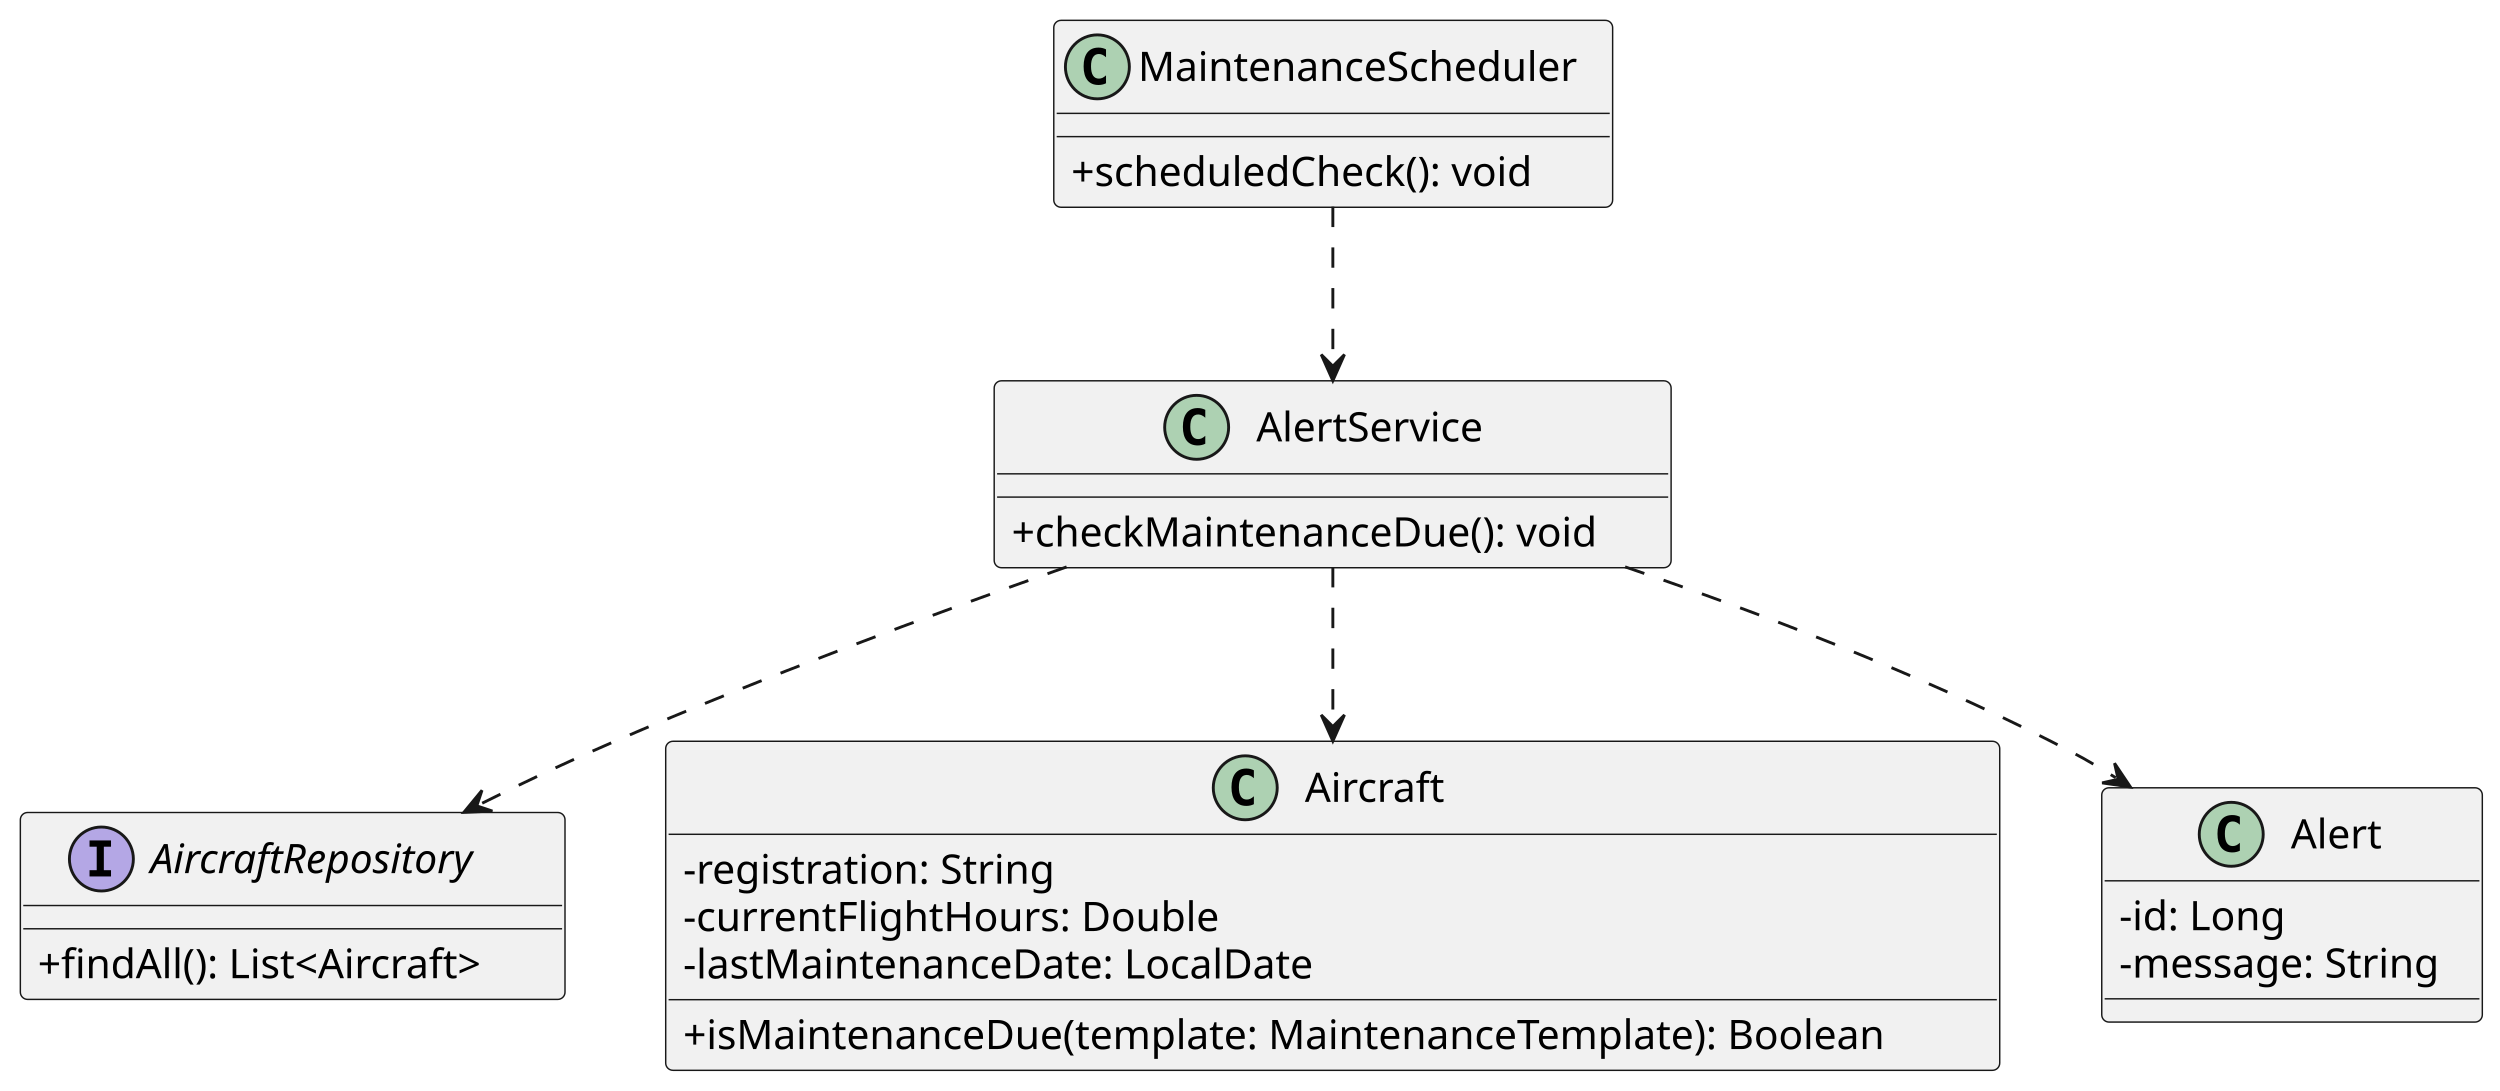
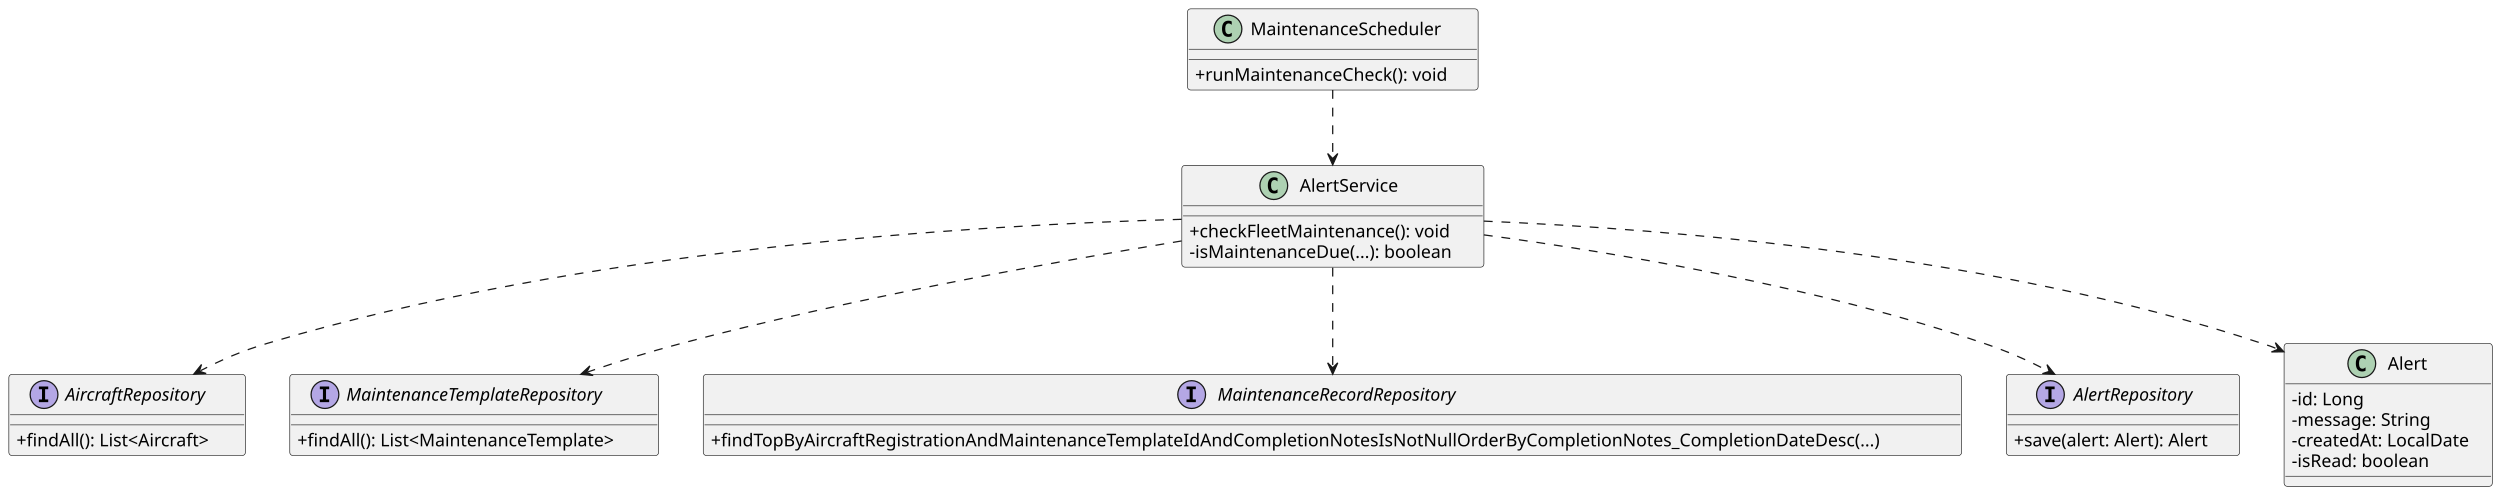
- <svg xmlns="http://www.w3.org/2000/svg" contentStyleType="text/css" data-diagram-type="CLASS" height="375px" preserveAspectRatio="none" style="width:860px;height:375px;background:#FFFFFF;" version="1.1" viewBox="0 0 860 375" width="860px" zoomAndPan="magnify">
+ <svg xmlns="http://www.w3.org/2000/svg" contentStyleType="text/css" data-diagram-type="CLASS" height="392px" preserveAspectRatio="none" style="width:1980px;height:392px;background:#FFFFFF;" version="1.1" viewBox="0 0 1980 392" width="1980px" zoomAndPan="magnify">
  <defs />
  <g>
    <g class="entity" data-qualified-name="MaintenanceScheduler" data-source-line="3" id="ent0002">
-       <rect fill="#F1F1F1" height="64.297" rx="2.5" ry="2.5" style="stroke:#181818;stroke-width:0.5;" width="192.248" x="362.5" y="7" />
-       <ellipse cx="377.5" cy="23" fill="#ADD1B2" rx="11" ry="11" style="stroke:#181818;stroke-width:1;" />
-       <path d="M380.469,28.641 Q379.891,28.938 379.25,29.078 Q378.609,29.234 377.906,29.234 Q375.406,29.234 374.078,27.594 Q372.766,25.938 372.766,22.812 Q372.766,19.688 374.078,18.031 Q375.406,16.375 377.906,16.375 Q378.609,16.375 379.25,16.531 Q379.906,16.688 380.469,16.984 L380.469,19.703 Q379.844,19.125 379.25,18.859 Q378.656,18.578 378.031,18.578 Q376.688,18.578 376,19.656 Q375.312,20.719 375.312,22.812 Q375.312,24.906 376,25.984 Q376.688,27.047 378.031,27.047 Q378.656,27.047 379.25,26.781 Q379.844,26.5 380.469,25.922 L380.469,28.641 Z " fill="#000000" />
-       <text fill="#000000" font-family="sans-serif" font-size="14" lengthAdjust="spacing" textLength="160.248" x="391.5" y="27.847">MaintenanceScheduler</text>
-       <line style="stroke:#181818;stroke-width:0.5;" x1="363.5" x2="553.748" y1="39" y2="39" />
-       <line style="stroke:#181818;stroke-width:0.5;" x1="363.5" x2="553.748" y1="47" y2="47" />
-       <text fill="#000000" font-family="sans-serif" font-size="14" lengthAdjust="spacing" textLength="176.142" x="368.5" y="63.995">+scheduledCheck(): void</text>
+       <rect fill="#F1F1F1" height="64.297" rx="2.5" ry="2.5" style="stroke:#181818;stroke-width:0.5;" width="230.176" x="940.5" y="7" />
+       <ellipse cx="972.567" cy="23" fill="#ADD1B2" rx="11" ry="11" style="stroke:#181818;stroke-width:1;" />
+       <path d="M975.536,28.641 Q974.958,28.938 974.317,29.078 Q973.677,29.234 972.974,29.234 Q970.474,29.234 969.146,27.594 Q967.833,25.938 967.833,22.812 Q967.833,19.688 969.146,18.031 Q970.474,16.375 972.974,16.375 Q973.677,16.375 974.317,16.531 Q974.974,16.688 975.536,16.984 L975.536,19.703 Q974.911,19.125 974.317,18.859 Q973.724,18.578 973.099,18.578 Q971.755,18.578 971.067,19.656 Q970.38,20.719 970.38,22.812 Q970.38,24.906 971.067,25.984 Q971.755,27.047 973.099,27.047 Q973.724,27.047 974.317,26.781 Q974.911,26.5 975.536,25.922 L975.536,28.641 Z " fill="#000000" />
+       <text fill="#000000" font-family="sans-serif" font-size="14" lengthAdjust="spacing" textLength="160.248" x="990.36" y="27.847">MaintenanceScheduler</text>
+       <line style="stroke:#181818;stroke-width:0.5;" x1="941.5" x2="1169.676" y1="39" y2="39" />
+       <line style="stroke:#181818;stroke-width:0.5;" x1="941.5" x2="1169.676" y1="47" y2="47" />
+       <text fill="#000000" font-family="sans-serif" font-size="14" lengthAdjust="spacing" textLength="218.176" x="946.5" y="63.995">+runMaintenanceCheck(): void</text>
    </g>
    <g class="entity" data-qualified-name="AlertService" data-source-line="7" id="ent0003">
-       <rect fill="#F1F1F1" height="64.297" rx="2.5" ry="2.5" style="stroke:#181818;stroke-width:0.5;" width="232.862" x="342" y="131" />
-       <ellipse cx="411.648" cy="147" fill="#ADD1B2" rx="11" ry="11" style="stroke:#181818;stroke-width:1;" />
-       <path d="M414.617,152.641 Q414.039,152.938 413.398,153.078 Q412.757,153.234 412.054,153.234 Q409.554,153.234 408.226,151.594 Q406.914,149.938 406.914,146.812 Q406.914,143.688 408.226,142.031 Q409.554,140.375 412.054,140.375 Q412.757,140.375 413.398,140.531 Q414.054,140.688 414.617,140.984 L414.617,143.703 Q413.992,143.125 413.398,142.859 Q412.804,142.578 412.179,142.578 Q410.835,142.578 410.148,143.656 Q409.46,144.719 409.46,146.812 Q409.46,148.906 410.148,149.984 Q410.835,151.047 412.179,151.047 Q412.804,151.047 413.398,150.781 Q413.992,150.5 414.617,149.922 L414.617,152.641 Z " fill="#000000" />
-       <text fill="#000000" font-family="sans-serif" font-size="14" lengthAdjust="spacing" textLength="85.066" x="432.148" y="151.847">AlertService</text>
-       <line style="stroke:#181818;stroke-width:0.5;" x1="343" x2="573.862" y1="163" y2="163" />
-       <line style="stroke:#181818;stroke-width:0.5;" x1="343" x2="573.862" y1="171" y2="171" />
-       <text fill="#000000" font-family="sans-serif" font-size="14" lengthAdjust="spacing" textLength="220.862" x="348" y="187.995">+checkMaintenanceDue(): void</text>
+       <rect fill="#F1F1F1" height="80.594" rx="2.5" ry="2.5" style="stroke:#181818;stroke-width:0.5;" width="239.254" x="936" y="131" />
+       <ellipse cx="1008.844" cy="147" fill="#ADD1B2" rx="11" ry="11" style="stroke:#181818;stroke-width:1;" />
+       <path d="M1011.812,152.641 Q1011.234,152.938 1010.594,153.078 Q1009.953,153.234 1009.25,153.234 Q1006.75,153.234 1005.422,151.594 Q1004.109,149.938 1004.109,146.812 Q1004.109,143.688 1005.422,142.031 Q1006.75,140.375 1009.25,140.375 Q1009.953,140.375 1010.594,140.531 Q1011.25,140.688 1011.812,140.984 L1011.812,143.703 Q1011.188,143.125 1010.594,142.859 Q1010,142.578 1009.375,142.578 Q1008.031,142.578 1007.344,143.656 Q1006.656,144.719 1006.656,146.812 Q1006.656,148.906 1007.344,149.984 Q1008.031,151.047 1009.375,151.047 Q1010,151.047 1010.594,150.781 Q1011.188,150.5 1011.812,149.922 L1011.812,152.641 Z " fill="#000000" />
+       <text fill="#000000" font-family="sans-serif" font-size="14" lengthAdjust="spacing" textLength="85.066" x="1029.344" y="151.847">AlertService</text>
+       <line style="stroke:#181818;stroke-width:0.5;" x1="937" x2="1174.254" y1="163" y2="163" />
+       <line style="stroke:#181818;stroke-width:0.5;" x1="937" x2="1174.254" y1="171" y2="171" />
+       <text fill="#000000" font-family="sans-serif" font-size="14" lengthAdjust="spacing" textLength="227.254" x="942" y="187.995">+checkFleetMaintenance(): void</text>
+       <text fill="#000000" font-family="sans-serif" font-size="14" lengthAdjust="spacing" textLength="224.075" x="942" y="204.292">-isMaintenanceDue(...): boolean</text>
    </g>
-     <g class="entity" data-qualified-name="AircraftRepository" data-source-line="11" id="ent0004">
-       <rect fill="#F1F1F1" height="64.297" rx="2.5" ry="2.5" style="stroke:#181818;stroke-width:0.5;" width="187.362" x="7" y="279.5" />
-       <ellipse cx="34.878" cy="295.5" fill="#B4A7E5" rx="11" ry="11" style="stroke:#181818;stroke-width:1;" />
-       <path d="M30.8,291.266 L30.8,289.109 L38.19,289.109 L38.19,291.266 L35.721,291.266 L35.721,299.344 L38.19,299.344 L38.19,301.5 L30.8,301.5 L30.8,299.344 L33.268,299.344 L33.268,291.266 L30.8,291.266 Z " fill="#000000" />
-       <text fill="#000000" font-family="sans-serif" font-size="14" font-style="italic" lengthAdjust="spacing" textLength="126.745" x="51.739" y="300.347">AircraftRepository</text>
-       <line style="stroke:#181818;stroke-width:0.5;" x1="8" x2="193.362" y1="311.5" y2="311.5" />
-       <line style="stroke:#181818;stroke-width:0.5;" x1="8" x2="193.362" y1="319.5" y2="319.5" />
-       <text fill="#000000" font-family="sans-serif" font-size="14" lengthAdjust="spacing" textLength="175.362" x="13" y="336.495">+findAll(): List&lt;Aircraft&gt;</text>
+     <g class="entity" data-qualified-name="AircraftRepository" data-source-line="12" id="ent0004">
+       <rect fill="#F1F1F1" height="64.297" rx="2.5" ry="2.5" style="stroke:#181818;stroke-width:0.5;" width="187.362" x="7" y="296.5" />
+       <ellipse cx="34.878" cy="312.5" fill="#B4A7E5" rx="11" ry="11" style="stroke:#181818;stroke-width:1;" />
+       <path d="M30.8,308.266 L30.8,306.109 L38.19,306.109 L38.19,308.266 L35.721,308.266 L35.721,316.344 L38.19,316.344 L38.19,318.5 L30.8,318.5 L30.8,316.344 L33.268,316.344 L33.268,308.266 L30.8,308.266 Z " fill="#000000" />
+       <text fill="#000000" font-family="sans-serif" font-size="14" font-style="italic" lengthAdjust="spacing" textLength="126.745" x="51.739" y="317.347">AircraftRepository</text>
+       <line style="stroke:#181818;stroke-width:0.5;" x1="8" x2="193.362" y1="328.5" y2="328.5" />
+       <line style="stroke:#181818;stroke-width:0.5;" x1="8" x2="193.362" y1="336.5" y2="336.5" />
+       <text fill="#000000" font-family="sans-serif" font-size="14" lengthAdjust="spacing" textLength="175.362" x="13" y="353.495">+findAll(): List&lt;Aircraft&gt;</text>
    </g>
-     <g class="entity" data-qualified-name="Aircraft" data-source-line="15" id="ent0005">
-       <rect fill="#F1F1F1" height="113.188" rx="2.5" ry="2.5" style="stroke:#181818;stroke-width:0.5;" width="458.906" x="229" y="255" />
-       <ellipse cx="428.367" cy="271" fill="#ADD1B2" rx="11" ry="11" style="stroke:#181818;stroke-width:1;" />
-       <path d="M431.335,276.641 Q430.757,276.938 430.117,277.078 Q429.476,277.234 428.773,277.234 Q426.273,277.234 424.945,275.594 Q423.632,273.938 423.632,270.812 Q423.632,267.688 424.945,266.031 Q426.273,264.375 428.773,264.375 Q429.476,264.375 430.117,264.531 Q430.773,264.688 431.335,264.984 L431.335,267.703 Q430.71,267.125 430.117,266.859 Q429.523,266.578 428.898,266.578 Q427.554,266.578 426.867,267.656 Q426.179,268.719 426.179,270.812 Q426.179,272.906 426.867,273.984 Q427.554,275.047 428.898,275.047 Q429.523,275.047 430.117,274.781 Q430.71,274.5 431.335,273.922 L431.335,276.641 Z " fill="#000000" />
-       <text fill="#000000" font-family="sans-serif" font-size="14" lengthAdjust="spacing" textLength="51.673" x="448.867" y="275.847">Aircraft</text>
-       <line style="stroke:#181818;stroke-width:0.5;" x1="230" x2="686.906" y1="287" y2="287" />
-       <text fill="#000000" font-family="sans-serif" font-size="14" lengthAdjust="spacing" textLength="137.081" x="235" y="303.995">-registration: String</text>
-       <text fill="#000000" font-family="sans-serif" font-size="14" lengthAdjust="spacing" textLength="194.981" x="235" y="320.292">-currentFlightHours: Double</text>
-       <text fill="#000000" font-family="sans-serif" font-size="14" lengthAdjust="spacing" textLength="233.085" x="235" y="336.589">-lastMaintenanceDate: LocalDate</text>
-       <line style="stroke:#181818;stroke-width:0.5;" x1="230" x2="686.906" y1="343.891" y2="343.891" />
-       <text fill="#000000" font-family="sans-serif" font-size="14" lengthAdjust="spacing" textLength="446.906" x="235" y="360.886">+isMaintenanceDue(template: MaintenanceTemplate): Boolean</text>
+     <g class="entity" data-qualified-name="MaintenanceTemplateRepository" data-source-line="16" id="ent0005">
+       <rect fill="#F1F1F1" height="64.297" rx="2.5" ry="2.5" style="stroke:#181818;stroke-width:0.5;" width="292.109" x="229.5" y="296.5" />
+       <ellipse cx="257.378" cy="312.5" fill="#B4A7E5" rx="11" ry="11" style="stroke:#181818;stroke-width:1;" />
+       <path d="M253.3,308.266 L253.3,306.109 L260.69,306.109 L260.69,308.266 L258.221,308.266 L258.221,316.344 L260.69,316.344 L260.69,318.5 L253.3,318.5 L253.3,316.344 L255.768,316.344 L255.768,308.266 L253.3,308.266 Z " fill="#000000" />
+       <text fill="#000000" font-family="sans-serif" font-size="14" font-style="italic" lengthAdjust="spacing" textLength="231.492" x="274.24" y="317.347">MaintenanceTemplateRepository</text>
+       <line style="stroke:#181818;stroke-width:0.5;" x1="230.5" x2="520.609" y1="328.5" y2="328.5" />
+       <line style="stroke:#181818;stroke-width:0.5;" x1="230.5" x2="520.609" y1="336.5" y2="336.5" />
+       <text fill="#000000" font-family="sans-serif" font-size="14" lengthAdjust="spacing" textLength="280.109" x="235.5" y="353.495">+findAll(): List&lt;MaintenanceTemplate&gt;</text>
    </g>
-     <g class="entity" data-qualified-name="Alert" data-source-line="22" id="ent0006">
-       <rect fill="#F1F1F1" height="80.594" rx="2.5" ry="2.5" style="stroke:#181818;stroke-width:0.5;" width="130.918" x="723" y="271" />
-       <ellipse cx="767.546" cy="287" fill="#ADD1B2" rx="11" ry="11" style="stroke:#181818;stroke-width:1;" />
-       <path d="M770.515,292.641 Q769.937,292.938 769.296,293.078 Q768.656,293.234 767.953,293.234 Q765.453,293.234 764.125,291.594 Q762.812,289.938 762.812,286.812 Q762.812,283.688 764.125,282.031 Q765.453,280.375 767.953,280.375 Q768.656,280.375 769.296,280.531 Q769.953,280.688 770.515,280.984 L770.515,283.703 Q769.89,283.125 769.296,282.859 Q768.703,282.578 768.078,282.578 Q766.734,282.578 766.046,283.656 Q765.359,284.719 765.359,286.812 Q765.359,288.906 766.046,289.984 Q766.734,291.047 768.078,291.047 Q768.703,291.047 769.296,290.781 Q769.89,290.5 770.515,289.922 L770.515,292.641 Z " fill="#000000" />
-       <text fill="#000000" font-family="sans-serif" font-size="14" lengthAdjust="spacing" textLength="33.325" x="788.046" y="291.847">Alert</text>
-       <line style="stroke:#181818;stroke-width:0.5;" x1="724" x2="852.918" y1="303" y2="303" />
-       <text fill="#000000" font-family="sans-serif" font-size="14" lengthAdjust="spacing" textLength="61.12" x="729" y="319.995">-id: Long</text>
-       <text fill="#000000" font-family="sans-serif" font-size="14" lengthAdjust="spacing" textLength="118.918" x="729" y="336.292">-message: String</text>
-       <line style="stroke:#181818;stroke-width:0.5;" x1="724" x2="852.918" y1="343.594" y2="343.594" />
+     <g class="entity" data-qualified-name="MaintenanceRecordRepository" data-source-line="20" id="ent0006">
+       <rect fill="#F1F1F1" height="64.297" rx="2.5" ry="2.5" style="stroke:#181818;stroke-width:0.5;" width="996.58" x="557" y="296.5" />
+       <ellipse cx="943.801" cy="312.5" fill="#B4A7E5" rx="11" ry="11" style="stroke:#181818;stroke-width:1;" />
+       <path d="M939.723,308.266 L939.723,306.109 L947.114,306.109 L947.114,308.266 L944.645,308.266 L944.645,316.344 L947.114,316.344 L947.114,318.5 L939.723,318.5 L939.723,316.344 L942.192,316.344 L942.192,308.266 L939.723,308.266 Z " fill="#000000" />
+       <text fill="#000000" font-family="sans-serif" font-size="14" font-style="italic" lengthAdjust="spacing" textLength="214.477" x="964.301" y="317.347">MaintenanceRecordRepository</text>
+       <line style="stroke:#181818;stroke-width:0.5;" x1="558" x2="1552.58" y1="328.5" y2="328.5" />
+       <line style="stroke:#181818;stroke-width:0.5;" x1="558" x2="1552.58" y1="336.5" y2="336.5" />
+       <text fill="#000000" font-family="sans-serif" font-size="14" lengthAdjust="spacing" textLength="984.58" x="563" y="353.495">+findTopByAircraftRegistrationAndMaintenanceTemplateIdAndCompletionNotesIsNotNullOrderByCompletionNotes_CompletionDateDesc(...)</text>
    </g>
-     <g class="link" data-entity-1="ent0002" data-entity-2="ent0003" data-link-type="dependency" data-source-line="27" id="lnk7">
-       <path codeLine="27" d="M458.5,71.1 C458.5,89.46 458.5,106.61 458.5,124.96" fill="none" id="MaintenanceScheduler-to-AlertService" style="stroke:#181818;stroke-width:1;stroke-dasharray:7,7;" />
-       <polygon fill="#181818" points="458.5,130.96,462.5,121.96,458.5,125.96,454.5,121.96,458.5,130.96" style="stroke:#181818;stroke-width:1;" />
+     <g class="entity" data-qualified-name="AlertRepository" data-source-line="24" id="ent0007">
+       <rect fill="#F1F1F1" height="64.297" rx="2.5" ry="2.5" style="stroke:#181818;stroke-width:0.5;" width="184.737" x="1589" y="296.5" />
+       <ellipse cx="1623.953" cy="312.5" fill="#B4A7E5" rx="11" ry="11" style="stroke:#181818;stroke-width:1;" />
+       <path d="M1619.875,308.266 L1619.875,306.109 L1627.265,306.109 L1627.265,308.266 L1624.797,308.266 L1624.797,316.344 L1627.265,316.344 L1627.265,318.5 L1619.875,318.5 L1619.875,316.344 L1622.344,316.344 L1622.344,308.266 L1619.875,308.266 Z " fill="#000000" />
+       <text fill="#000000" font-family="sans-serif" font-size="14" font-style="italic" lengthAdjust="spacing" textLength="108.397" x="1642.387" y="317.347">AlertRepository</text>
+       <line style="stroke:#181818;stroke-width:0.5;" x1="1590" x2="1772.737" y1="328.5" y2="328.5" />
+       <line style="stroke:#181818;stroke-width:0.5;" x1="1590" x2="1772.737" y1="336.5" y2="336.5" />
+       <text fill="#000000" font-family="sans-serif" font-size="14" lengthAdjust="spacing" textLength="172.737" x="1595" y="353.495">+save(alert: Alert): Alert</text>
    </g>
-     <g class="link" data-entity-1="ent0003" data-entity-2="ent0004" data-link-type="dependency" data-source-line="28" id="lnk8">
-       <path codeLine="28" d="M366.93,195.01 C319.97,211.6 262.15,233.09 211.5,255 C194.4,262.4 181.546,268.455 164.916,276.775" fill="none" id="AlertService-to-AircraftRepository" style="stroke:#181818;stroke-width:1;stroke-dasharray:7,7;" />
-       <polygon fill="#181818" points="159.55,279.46,169.389,279.01,164.022,277.223,165.809,271.856,159.55,279.46" style="stroke:#181818;stroke-width:1;" />
+     <g class="entity" data-qualified-name="Alert" data-source-line="28" id="ent0008">
+       <rect fill="#F1F1F1" height="113.188" rx="2.5" ry="2.5" style="stroke:#181818;stroke-width:0.5;" width="164.913" x="1809" y="272" />
+       <ellipse cx="1870.544" cy="288" fill="#ADD1B2" rx="11" ry="11" style="stroke:#181818;stroke-width:1;" />
+       <path d="M1873.513,293.641 Q1872.935,293.938 1872.294,294.078 Q1871.653,294.234 1870.95,294.234 Q1868.45,294.234 1867.122,292.594 Q1865.81,290.938 1865.81,287.812 Q1865.81,284.688 1867.122,283.031 Q1868.45,281.375 1870.95,281.375 Q1871.653,281.375 1872.294,281.531 Q1872.95,281.688 1873.513,281.984 L1873.513,284.703 Q1872.888,284.125 1872.294,283.859 Q1871.7,283.578 1871.075,283.578 Q1869.731,283.578 1869.044,284.656 Q1868.356,285.719 1868.356,287.812 Q1868.356,289.906 1869.044,290.984 Q1869.731,292.047 1871.075,292.047 Q1871.7,292.047 1872.294,291.781 Q1872.888,291.5 1873.513,290.922 L1873.513,293.641 Z " fill="#000000" />
+       <text fill="#000000" font-family="sans-serif" font-size="14" lengthAdjust="spacing" textLength="33.325" x="1891.044" y="292.847">Alert</text>
+       <line style="stroke:#181818;stroke-width:0.5;" x1="1810" x2="1972.913" y1="304" y2="304" />
+       <text fill="#000000" font-family="sans-serif" font-size="14" lengthAdjust="spacing" textLength="61.12" x="1815" y="320.995">-id: Long</text>
+       <text fill="#000000" font-family="sans-serif" font-size="14" lengthAdjust="spacing" textLength="118.918" x="1815" y="337.292">-message: String</text>
+       <text fill="#000000" font-family="sans-serif" font-size="14" lengthAdjust="spacing" textLength="152.913" x="1815" y="353.589">-createdAt: LocalDate</text>
+       <text fill="#000000" font-family="sans-serif" font-size="14" lengthAdjust="spacing" textLength="117.182" x="1815" y="369.886">-isRead: boolean</text>
+       <line style="stroke:#181818;stroke-width:0.5;" x1="1810" x2="1972.913" y1="377.188" y2="377.188" />
    </g>
-     <g class="link" data-entity-1="ent0003" data-entity-2="ent0005" data-link-type="dependency" data-source-line="29" id="lnk9">
-       <path codeLine="29" d="M458.5,195.07 C458.5,212.46 458.5,228.65 458.5,248.93" fill="none" id="AlertService-to-Aircraft" style="stroke:#181818;stroke-width:1;stroke-dasharray:7,7;" />
-       <polygon fill="#181818" points="458.5,254.93,462.5,245.93,458.5,249.93,454.5,245.93,458.5,254.93" style="stroke:#181818;stroke-width:1;" />
+     <g class="link" data-entity-1="ent0002" data-entity-2="ent0003" data-link-type="dependency" data-source-line="35" id="lnk9">
+       <path codeLine="35" d="M1055.5,71.26 C1055.5,89.05 1055.5,105.53 1055.5,124.59" fill="none" id="MaintenanceScheduler-to-AlertService" style="stroke:#181818;stroke-width:1;stroke-dasharray:7,7;" />
+       <polygon fill="#181818" points="1055.5,130.59,1059.5,121.59,1055.5,125.59,1051.5,121.59,1055.5,130.59" style="stroke:#181818;stroke-width:1;" />
    </g>
-     <g class="link" data-entity-1="ent0003" data-entity-2="ent0006" data-link-type="dependency" data-source-line="30" id="lnk10">
-       <path codeLine="30" d="M559.03,195 C604.78,210.63 658.98,231.3 705.5,255 C714.61,259.64 718.854,261.891 727.804,267.531" fill="none" id="AlertService-to-Alert" style="stroke:#181818;stroke-width:1;stroke-dasharray:7,7;" />
-       <polygon fill="#181818" points="732.88,270.73,727.398,262.548,728.65,268.064,723.133,269.316,732.88,270.73" style="stroke:#181818;stroke-width:1;" />
+     <g class="link" data-entity-1="ent0003" data-entity-2="ent0004" data-link-type="dependency" data-source-line="36" id="lnk10">
+       <path codeLine="36" d="M935.82,173.7 C769.83,178.24 461.89,197.15 211.5,272 C191.79,277.89 176.66,284.354 158.77,293.604" fill="none" id="AlertService-to-AircraftRepository" style="stroke:#181818;stroke-width:1;stroke-dasharray:7,7;" />
+       <polygon fill="#181818" points="153.44,296.36,163.272,295.78,157.881,294.064,159.597,288.673,153.44,296.36" style="stroke:#181818;stroke-width:1;" />
+     </g>
+     <g class="link" data-entity-1="ent0003" data-entity-2="ent0005" data-link-type="dependency" data-source-line="37" id="lnk11">
+       <path codeLine="37" d="M935.85,190.83 C830.6,208.08 673.68,236.53 539.5,272 C513.35,278.91 490.988,285.881 465.628,294.541" fill="none" id="AlertService-to-MaintenanceTemplateRepository" style="stroke:#181818;stroke-width:1;stroke-dasharray:7,7;" />
+       <polygon fill="#181818" points="459.95,296.48,469.76,297.357,464.682,294.864,467.175,289.786,459.95,296.48" style="stroke:#181818;stroke-width:1;" />
+     </g>
+     <g class="link" data-entity-1="ent0003" data-entity-2="ent0006" data-link-type="dependency" data-source-line="38" id="lnk12">
+       <path codeLine="38" d="M1055.5,212.01 C1055.5,238.2 1055.5,266.08 1055.5,290.36" fill="none" id="AlertService-to-MaintenanceRecordRepository" style="stroke:#181818;stroke-width:1;stroke-dasharray:7,7;" />
+       <polygon fill="#181818" points="1055.5,296.36,1059.5,287.36,1055.5,291.36,1051.5,287.36,1055.5,296.36" style="stroke:#181818;stroke-width:1;" />
+     </g>
+     <g class="link" data-entity-1="ent0003" data-entity-2="ent0007" data-link-type="dependency" data-source-line="39" id="lnk13">
+       <path codeLine="39" d="M1175.24,186.03 C1281.4,200.27 1439.61,226.99 1571.5,272 C1590.33,278.43 1604.655,284.764 1622.065,293.724" fill="none" id="AlertService-to-AlertRepository" style="stroke:#181818;stroke-width:1;stroke-dasharray:7,7;" />
+       <polygon fill="#181818" points="1627.4,296.47,1621.228,288.795,1622.954,294.182,1617.567,295.908,1627.4,296.47" style="stroke:#181818;stroke-width:1;" />
+     </g>
+     <g class="link" data-entity-1="ent0003" data-entity-2="ent0008" data-link-type="dependency" data-source-line="40" id="lnk14">
+       <path codeLine="40" d="M1175.18,175.12 C1323.39,181.41 1581.94,202.43 1791.5,272 C1797.25,273.91 1797.537,273.782 1803.287,276.252" fill="none" id="AlertService-to-Alert" style="stroke:#181818;stroke-width:1;stroke-dasharray:7,7;" />
+       <polygon fill="#181818" points="1808.8,278.62,1802.109,271.392,1804.206,276.647,1798.952,278.743,1808.8,278.62" style="stroke:#181818;stroke-width:1;" />
    </g>
  </g>
</svg>
